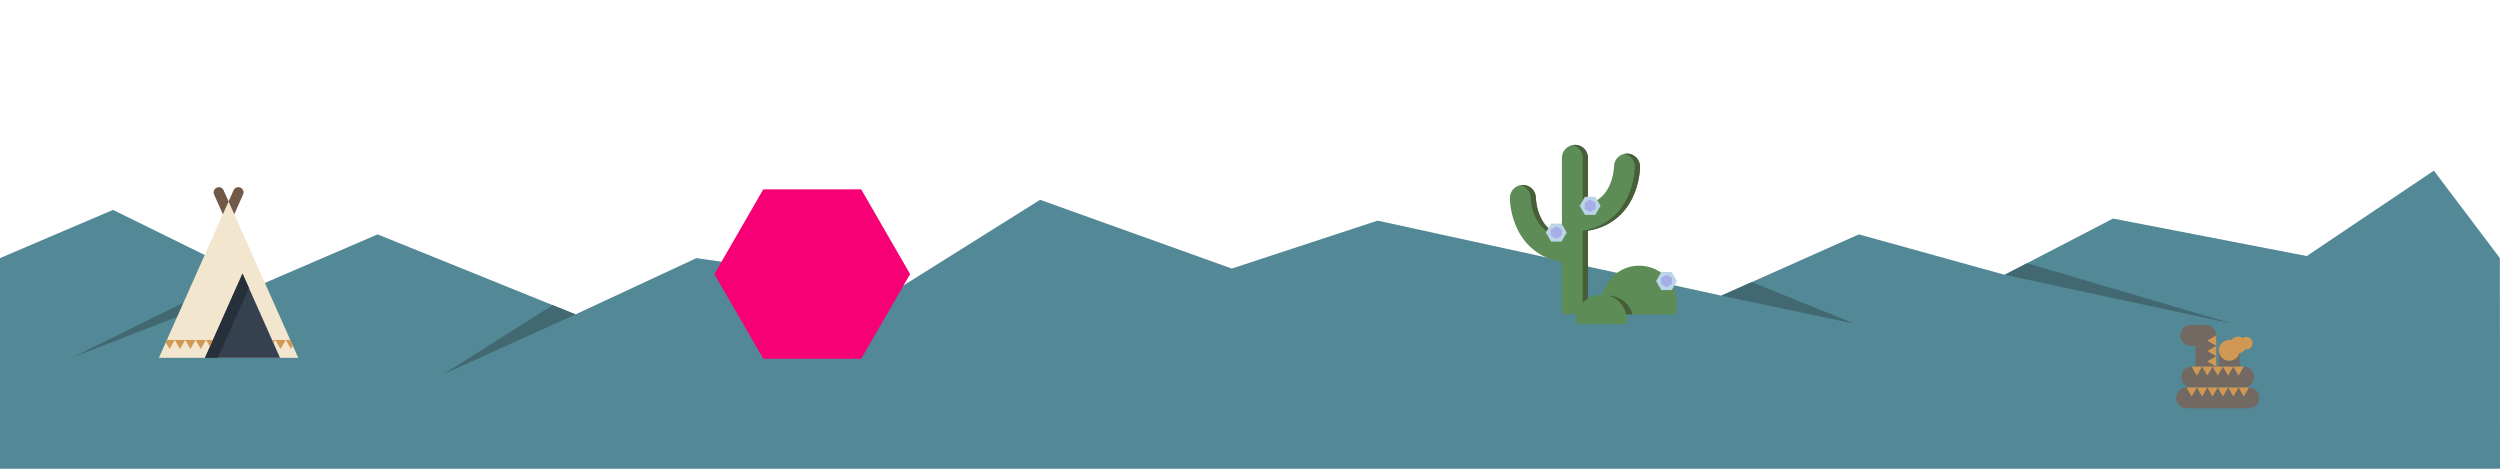
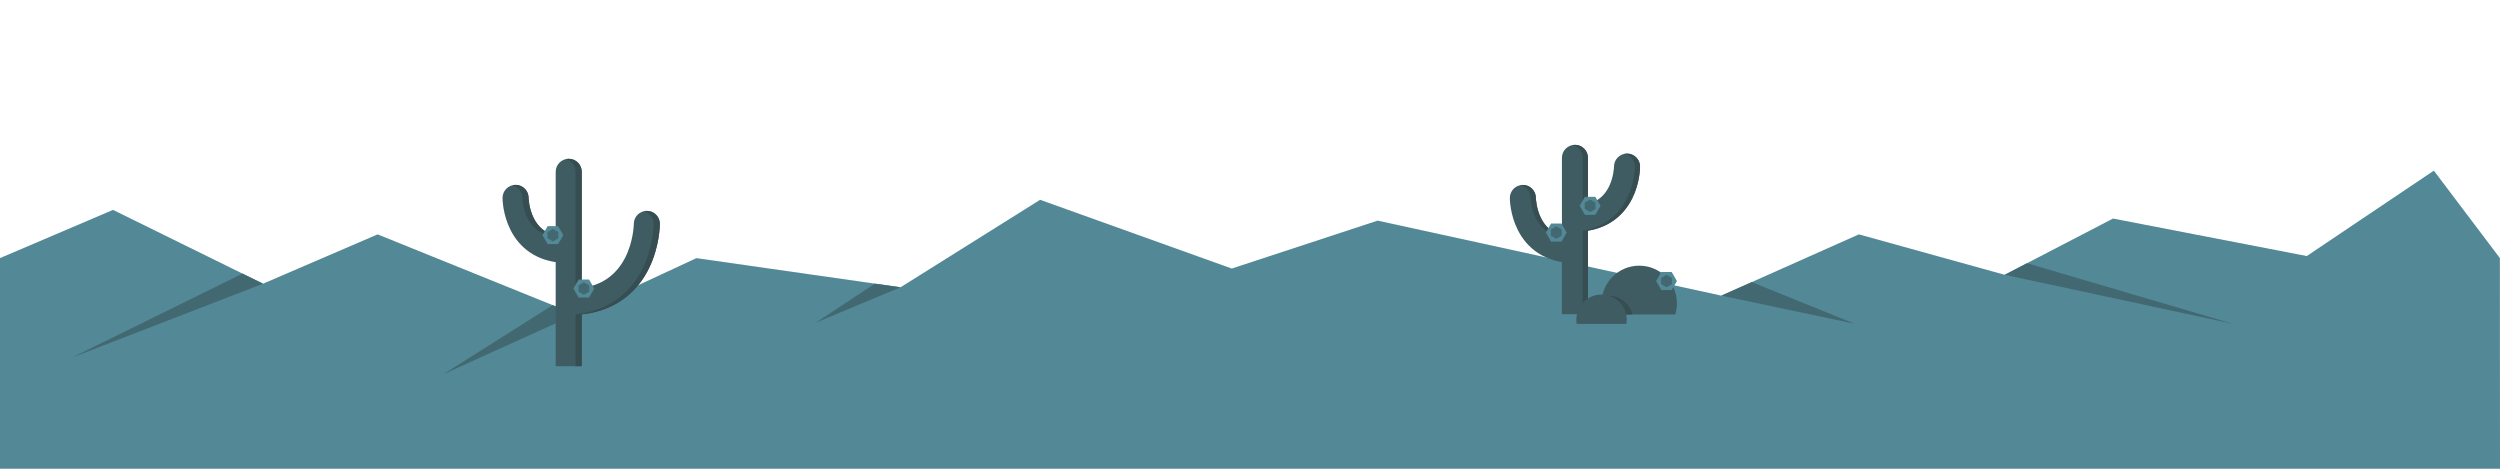
<svg xmlns="http://www.w3.org/2000/svg" version="1.1" x="0px" y="0px" viewBox="0 0 4800 900" enable-background="new 0 0 4800 900" xml:space="preserve">
  <g id="measurement_x5F_tools">
    <g>
      <polygon fill="#538896" points="0,495.547 217,403 505,544.707 725,450 1105,603.617 1337,495.617 1729,551.617 1997,383.617     2365,515.617 2645,423.617 3305,567.617 3569,450 3849,527.617 4057,419.617 4429,491.617 4673,327.617 4799.77,495.547 4800,900     0,900   " />
      <polygon fill="#426972" points="505,544.707 138,686.617 465.63,525.336   " />
      <polygon fill="#426972" points="1729,551.617 1566,619.617 1679.86,544.597   " />
      <polygon fill="#426972" points="3305,567.617 3561.13,621.687 3363.368,541.613   " />
      <polygon fill="#426972" points="3849,527.617 4286.984,621.687 3891.836,505.375   " />
      <polygon fill="#426972" points="1105,603.617 851,718.617 1061.109,585.873   " />
    </g>
-     <g>
+     <g id="peter_12_">
      <g>
-         <path fill="#726962" d="M4235.15,623.937L4235.15,623.937h-28.945c-11.046,0-20,8.954-20,20s8.954,20,20,20h8.945v40h40v-60     C4255.15,632.891,4246.196,623.937,4235.15,623.937z" />
+         <path fill="#3F5C63" d="M3123.889,294.877c-13.808,0-25,11.192-25,25c0,0.191-0.424,19.946-9.86,38.819     c-8.636,17.271-21.875,28.239-40.14,33.159v-88.795c0-13.807-11.193-25-25-25s-25,11.193-25,25v148.978     c-18.265-4.92-31.504-15.887-40.14-33.159c-9.437-18.873-9.86-38.628-9.86-38.819c0-13.808-11.192-25-25-25s-25,11.192-25,25     c0,3.163,0.425,31.751,15.14,61.181c9.228,18.455,22.073,33.258,38.181,43.995c13.561,9.041,29.193,15.018,46.68,17.873v100.126     h50v-160.31c17.486-2.854,33.119-8.832,46.68-17.873c16.107-10.737,28.953-25.54,38.181-43.995     c14.715-29.43,15.14-58.018,15.14-61.181C3148.889,306.069,3137.697,294.877,3123.889,294.877z" />
        <g>
-           <polygon fill="#D19853" points="4255.15,663.937 4237.83,653.937 4255.15,643.937     " />
-           <polygon fill="#D19853" points="4255.15,683.937 4237.83,673.937 4255.15,663.937     " />
-           <polygon fill="#D19853" points="4255.15,703.937 4237.83,693.937 4255.15,683.937     " />
+           <path fill="#364D51" d="M2938.889,380.061c0,0.191,0.424,19.946,9.86,38.819c8.636,17.271,21.875,28.239,40.14,33.159v-3.526      c-13.193-5.861-23.168-15.69-30.14-29.633c-9.437-18.873-9.86-38.628-9.86-38.819c0-13.808-11.192-25-25-25      c-1.712,0-3.384,0.173-5,0.501C2930.3,357.878,2938.889,367.965,2938.889,380.061z" />
+           <path fill="#364D51" d="M3038.889,303.061v88.795c3.521-0.948,6.85-2.127,10-3.526v-85.268c0-13.807-11.193-25-25-25      c-1.712,0-3.384,0.173-5,0.501C3030.3,280.878,3038.889,290.966,3038.889,303.061z" />
+           <path fill="#364D51" d="M3123.889,294.877c-1.712,0-3.384,0.173-5,0.501c11.411,2.316,20,12.404,20,24.499      c0,3.163-0.425,31.751-15.14,61.181c-9.228,18.455-22.073,33.258-38.181,43.995c-13.561,9.041-29.193,15.018-46.68,17.873      v160.31h10v-160.31c17.486-2.854,33.119-8.832,46.68-17.873c16.107-10.737,28.953-25.54,38.181-43.995      c14.715-29.43,15.14-58.018,15.14-61.181C3148.889,306.069,3137.697,294.877,3123.889,294.877z" />
        </g>
      </g>
-       <line x1="4280.197" y1="672.678" x2="4280.197" y2="710.774" />
-       <rect x="4260.197" y="672.679" fill="#726962" width="40" height="31.259" />
+       <polygon fill="#538896" points="3043.04,412.504 3033.04,395.183 3043.04,377.863 3063.04,377.863 3073.04,395.183     3063.04,412.504   " />
+       <polygon fill="#538896" points="2978.064,463.825 2968.064,446.504 2978.064,429.184 2998.064,429.184 3008.064,446.504     2998.064,463.825   " />
+       <polygon fill="#426972" points="3063.419,401.175 3053.04,407.167 3042.662,401.175 3042.662,389.191 3053.04,383.199     3063.419,389.191   " />
+       <polygon fill="#426972" points="2998.443,452.496 2988.064,458.488 2977.686,452.496 2977.686,440.512 2988.064,434.52     2998.443,440.512   " />
+     </g>
+     <g id="peter_15_">
      <g>
-         <path fill="#726962" d="M4308.048,743.937h-100c-11.046,0-20-8.954-20-20s8.954-20,20-20h100c11.046,0,20,8.954,20,20     S4319.094,743.937,4308.048,743.937z" />
-         <polygon fill="#D19853" points="4228.048,703.937 4218.048,721.258 4208.048,703.937    " />
-         <polygon fill="#D19853" points="4248.048,703.937 4238.048,721.258 4228.048,703.937    " />
-         <polygon fill="#D19853" points="4268.048,703.937 4258.048,721.258 4248.048,703.937    " />
-         <polygon fill="#D19853" points="4288.048,703.937 4278.048,721.258 4268.048,703.937    " />
-         <polygon fill="#D19853" points="4308.048,703.937 4298.048,721.258 4288.048,703.937    " />
+         <path fill="#3F5C63" d="M3216.529,603.773c2.07-6.734,3.189-13.883,3.189-21.296c0-39.978-32.409-72.386-72.386-72.386     s-72.386,32.408-72.386,72.386c0,7.412,1.119,14.562,3.189,21.296H3216.529z" />
+         <path fill="#364D51" d="M3087.69,567.642c-3.583,0-7.071,0.401-10.433,1.14c-0.85,4.437-1.311,9.011-1.311,13.696     c0,7.412,1.119,14.562,3.189,21.296h55.372C3129.08,582.985,3110.178,567.642,3087.69,567.642z" />
+         <path fill="#3F5C63" d="M3122.661,621.939c0.434-2.606,0.671-5.278,0.671-8.007c0-26.723-21.663-48.386-48.386-48.386     c-26.723,0-48.386,21.663-48.386,48.386c0,2.729,0.237,5.401,0.671,8.007H3122.661z" />
+       </g>
+       <polygon fill="#538896" points="3189.718,556.933 3179.718,539.612 3189.718,522.292 3209.718,522.292 3219.718,539.612     3209.718,556.933   " />
+       <polygon fill="#426972" points="3210.096,545.604 3199.718,551.596 3189.34,545.604 3189.34,533.62 3199.718,527.628     3210.096,533.62   " />
+     </g>
+     <g id="peter_14_">
+       <g>
+         <path fill="#3F5C63" d="M1241.93,404.895c-13.807,0-25,11.147-25,24.955c-0.002,0.331-0.433,33.471-16.807,65.28     c-8.991,17.47-21.13,31.283-36.078,41.057c-13.245,8.66-29.03,14.34-47.115,16.999V329.865c0-13.807-11.193-25-25-25     s-25,11.193-25,25v122.573c-19.33-4.637-33.237-15.768-42.193-33.68c-9.437-18.873-9.86-38.628-9.86-38.819     c0-13.808-11.192-25-25-25s-25,11.192-25,25c0,3.163,0.425,31.751,15.14,61.181c9.228,18.455,22.073,33.258,38.181,43.995     c14.086,9.391,30.42,15.459,48.733,18.172v199.827h50v-99.498c73.413-7.999,110.321-50.917,128.61-87.496     c21.146-42.293,21.39-84.408,21.39-86.181C1266.93,416.133,1255.738,404.895,1241.93,404.895z" />
+         <g>
+           <path fill="#364D51" d="M1105,329.865v223.321c4.098-0.603,8.071-1.368,11.93-2.281v-221.04c0-13.807-11.193-25-25-25      c-2.056,0-4.053,0.254-5.965,0.722C1096.891,308.263,1105,318.115,1105,329.865z" />
+           <path fill="#364D51" d="M1241.93,404.895c-2.061,0-4.061,0.253-5.977,0.722c10.932,2.681,19.046,12.569,19.046,24.323      c0,1.772-0.243,43.888-21.39,86.181c-18.29,36.58-55.198,79.497-128.61,87.496v99.498h11.93v-99.498      c73.413-7.999,110.321-50.917,128.61-87.496c21.146-42.293,21.39-84.408,21.39-86.181      C1266.93,416.133,1255.738,404.895,1241.93,404.895z" />
+           <path fill="#364D51" d="M1002.946,379.94c0,0.191,0.424,19.946,9.86,38.819c8.956,17.912,22.864,29.043,42.193,33.68v-4.013      c-13.249-5.855-23.272-15.686-30.263-29.667c-9.437-18.873-9.86-38.628-9.86-38.819c0-13.808-11.192-25-25-25      c-2.056,0-4.053,0.254-5.965,0.722C994.837,358.337,1002.946,368.189,1002.946,379.94z" />
+         </g>
      </g>
      <g>
-         <path fill="#726962" d="M4318.048,783.937h-120c-11.046,0-20-8.954-20-20s8.954-20,20-20h120c11.046,0,20,8.954,20,20     S4329.094,783.937,4318.048,783.937z" />
-         <polygon fill="#D19853" points="4238.048,743.937 4228.048,761.258 4218.048,743.937    " />
-         <polygon fill="#D19853" points="4218.048,743.937 4208.048,761.258 4198.048,743.937    " />
-         <polygon fill="#D19853" points="4258.048,743.937 4248.048,761.258 4238.048,743.937    " />
-         <polygon fill="#D19853" points="4278.048,743.937 4268.048,761.258 4258.048,743.937    " />
-         <polygon fill="#D19853" points="4298.048,743.937 4288.048,761.258 4278.048,743.937    " />
-         <polygon fill="#D19853" points="4318.048,743.937 4308.048,761.258 4298.048,743.937    " />
+         <polygon fill="#538896" points="1051.533,468.797 1041.533,451.476 1051.533,434.156 1071.533,434.156 1081.533,451.476      1071.533,468.797    " />
+         <polygon fill="#426972" points="1071.911,457.468 1061.533,463.46 1051.154,457.468 1051.154,445.484 1061.533,439.492      1071.911,445.484    " />
      </g>
      <g>
-         <circle fill="#D19853" cx="4297.342" cy="662.251" r="15.998" />
-         <circle fill="#D19853" cx="4312.967" cy="658.865" r="11.999" />
-         <circle fill="#D19853" cx="4280.197" cy="672.678" r="19.998" />
+         <polygon fill="#538896" points="1110.965,571.325 1100.965,554.005 1110.965,536.684 1130.965,536.684 1140.965,554.005      1130.965,571.325    " />
+         <polygon fill="#426972" points="1131.343,559.997 1120.965,565.989 1110.586,559.997 1110.586,548.013 1120.965,542.021      1131.343,548.013    " />
      </g>
    </g>
-     <g>
-       <path fill="#725947" d="M438.87,421.347c-3.948,0-7.527-2.323-9.135-5.931l-18.71-41.993c-2.247-5.044,0.021-10.956,5.065-13.204    c5.044-2.246,10.955,0.021,13.204,5.065l9.575,21.491l9.575-21.491c2.248-5.045,8.159-7.312,13.204-5.065    c5.045,2.248,7.312,8.16,5.065,13.204l-18.71,41.993C446.397,419.023,442.818,421.347,438.87,421.347z" />
-       <polygon fill="#F2E7CE" points="438.87,386.775 305.124,686.95 572.615,686.95   " />
-       <polygon fill="#35414F" points="393.622,686.95 537.639,686.95 465.63,525.336   " />
-       <polygon fill="#D19853" points="345.548,670.01 355.548,652.689 335.548,652.689   " />
-       <polygon fill="#D19853" points="365.548,670.01 375.548,652.689 355.548,652.689   " />
-       <polygon fill="#D19853" points="385.548,670.01 395.548,652.689 375.548,652.689   " />
-       <polygon fill="#D19853" points="395.548,652.689 403.077,665.729 408.887,652.689   " />
-       <polygon fill="#D19853" points="525.099,658.805 528.63,652.689 522.374,652.689   " />
-       <polygon fill="#D19853" points="538.63,670.01 548.63,652.689 528.63,652.689   " />
-       <g>
-         <polygon fill="#D19853" points="335.548,652.689 320.389,652.689 318.28,657.422 325.548,670.01    " />
-         <polygon fill="#D19853" points="558.63,670.01 562.264,663.717 557.35,652.689 548.63,652.689    " />
-       </g>
-       <polygon fill="#25303A" points="465.63,525.336 393.622,686.95 418.246,686.95 477.943,552.969   " />
-     </g>
-     <g>
-       <g>
-         <path fill="#5E8C57" d="M3123.889,294.877c-13.808,0-25,11.192-25,25c0,0.191-0.424,19.946-9.86,38.819     c-8.636,17.271-21.875,28.239-40.14,33.159v-88.795c0-13.807-11.193-25-25-25s-25,11.193-25,25v148.978     c-18.265-4.92-31.504-15.887-40.14-33.159c-9.437-18.873-9.86-38.628-9.86-38.819c0-13.808-11.192-25-25-25s-25,11.192-25,25     c0,3.163,0.425,31.751,15.14,61.181c9.228,18.455,22.073,33.258,38.181,43.995c13.561,9.041,29.193,15.018,46.68,17.873v100.126     h50v-160.31c17.486-2.854,33.119-8.832,46.68-17.873c16.107-10.737,28.953-25.54,38.181-43.995     c14.715-29.43,15.14-58.018,15.14-61.181C3148.889,306.07,3137.697,294.877,3123.889,294.877z" />
-         <g>
-           <path fill="#475E38" d="M2938.889,380.061c0,0.191,0.424,19.946,9.86,38.819c8.636,17.271,21.875,28.239,40.14,33.159v-3.526      c-13.193-5.861-23.168-15.69-30.14-29.633c-9.437-18.873-9.86-38.628-9.86-38.819c0-13.808-11.192-25-25-25      c-1.712,0-3.384,0.173-5,0.501C2930.3,357.878,2938.889,367.966,2938.889,380.061z" />
-           <path fill="#475E38" d="M3038.889,303.061v88.795c3.521-0.948,6.85-2.127,10-3.526v-85.268c0-13.807-11.193-25-25-25      c-1.712,0-3.384,0.173-5,0.501C3030.3,280.879,3038.889,290.967,3038.889,303.061z" />
-           <path fill="#475E38" d="M3123.889,294.877c-1.712,0-3.384,0.173-5,0.501c11.411,2.316,20,12.404,20,24.499      c0,3.163-0.425,31.751-15.14,61.181c-9.228,18.455-22.073,33.258-38.181,43.995c-13.561,9.041-29.193,15.018-46.68,17.873      v160.31h10v-160.31c17.486-2.854,33.119-8.832,46.68-17.873c16.107-10.737,28.953-25.54,38.181-43.995      c14.715-29.43,15.14-58.018,15.14-61.181C3148.889,306.07,3137.697,294.877,3123.889,294.877z" />
-         </g>
-       </g>
-       <polygon fill="#BCD4E8" points="3043.04,412.504 3033.04,395.183 3043.04,377.863 3063.04,377.863 3073.04,395.183     3063.04,412.504   " />
-       <polygon fill="#BCD4E8" points="2978.064,463.825 2968.064,446.504 2978.064,429.184 2998.064,429.184 3008.064,446.504     2998.064,463.825   " />
-       <polygon fill="#A6AEE8" points="3063.419,401.175 3053.04,407.167 3042.662,401.175 3042.662,389.191 3053.04,383.199     3063.419,389.191   " />
-       <polygon fill="#A6AEE8" points="2998.443,452.496 2988.064,458.488 2977.686,452.496 2977.686,440.512 2988.064,434.52     2998.443,440.512   " />
-     </g>
-     <g>
-       <g>
-         <path fill="#5E8C57" d="M3216.529,603.774c2.07-6.734,3.189-13.883,3.189-21.296c0-39.978-32.409-72.386-72.386-72.386     s-72.386,32.408-72.386,72.386c0,7.412,1.119,14.562,3.189,21.296H3216.529z" />
-         <path fill="#475E38" d="M3087.69,567.642c-3.583,0-7.071,0.401-10.433,1.14c-0.85,4.437-1.311,9.011-1.311,13.696     c0,7.412,1.119,14.562,3.189,21.296h55.372C3129.08,582.985,3110.178,567.642,3087.69,567.642z" />
-         <path fill="#5E8C57" d="M3122.661,621.939c0.434-2.606,0.671-5.278,0.671-8.007c0-26.723-21.663-48.386-48.386-48.386     c-26.723,0-48.386,21.663-48.386,48.386c0,2.729,0.237,5.401,0.671,8.007H3122.661z" />
-       </g>
-       <polygon fill="#BCD4E8" points="3189.718,556.933 3179.718,539.612 3189.718,522.292 3209.718,522.292 3219.718,539.612     3209.718,556.933   " />
-       <polygon fill="#A6AEE8" points="3210.096,545.604 3199.718,551.596 3189.34,545.604 3189.34,533.62 3199.718,527.628     3210.096,533.62   " />
-     </g>
-     <polygon fill="#F80075" points="1465.551,688.934 1371.603,526.21 1465.551,363.487 1653.448,363.487 1747.396,526.21    1653.448,688.934  " />
  </g>
</svg>
